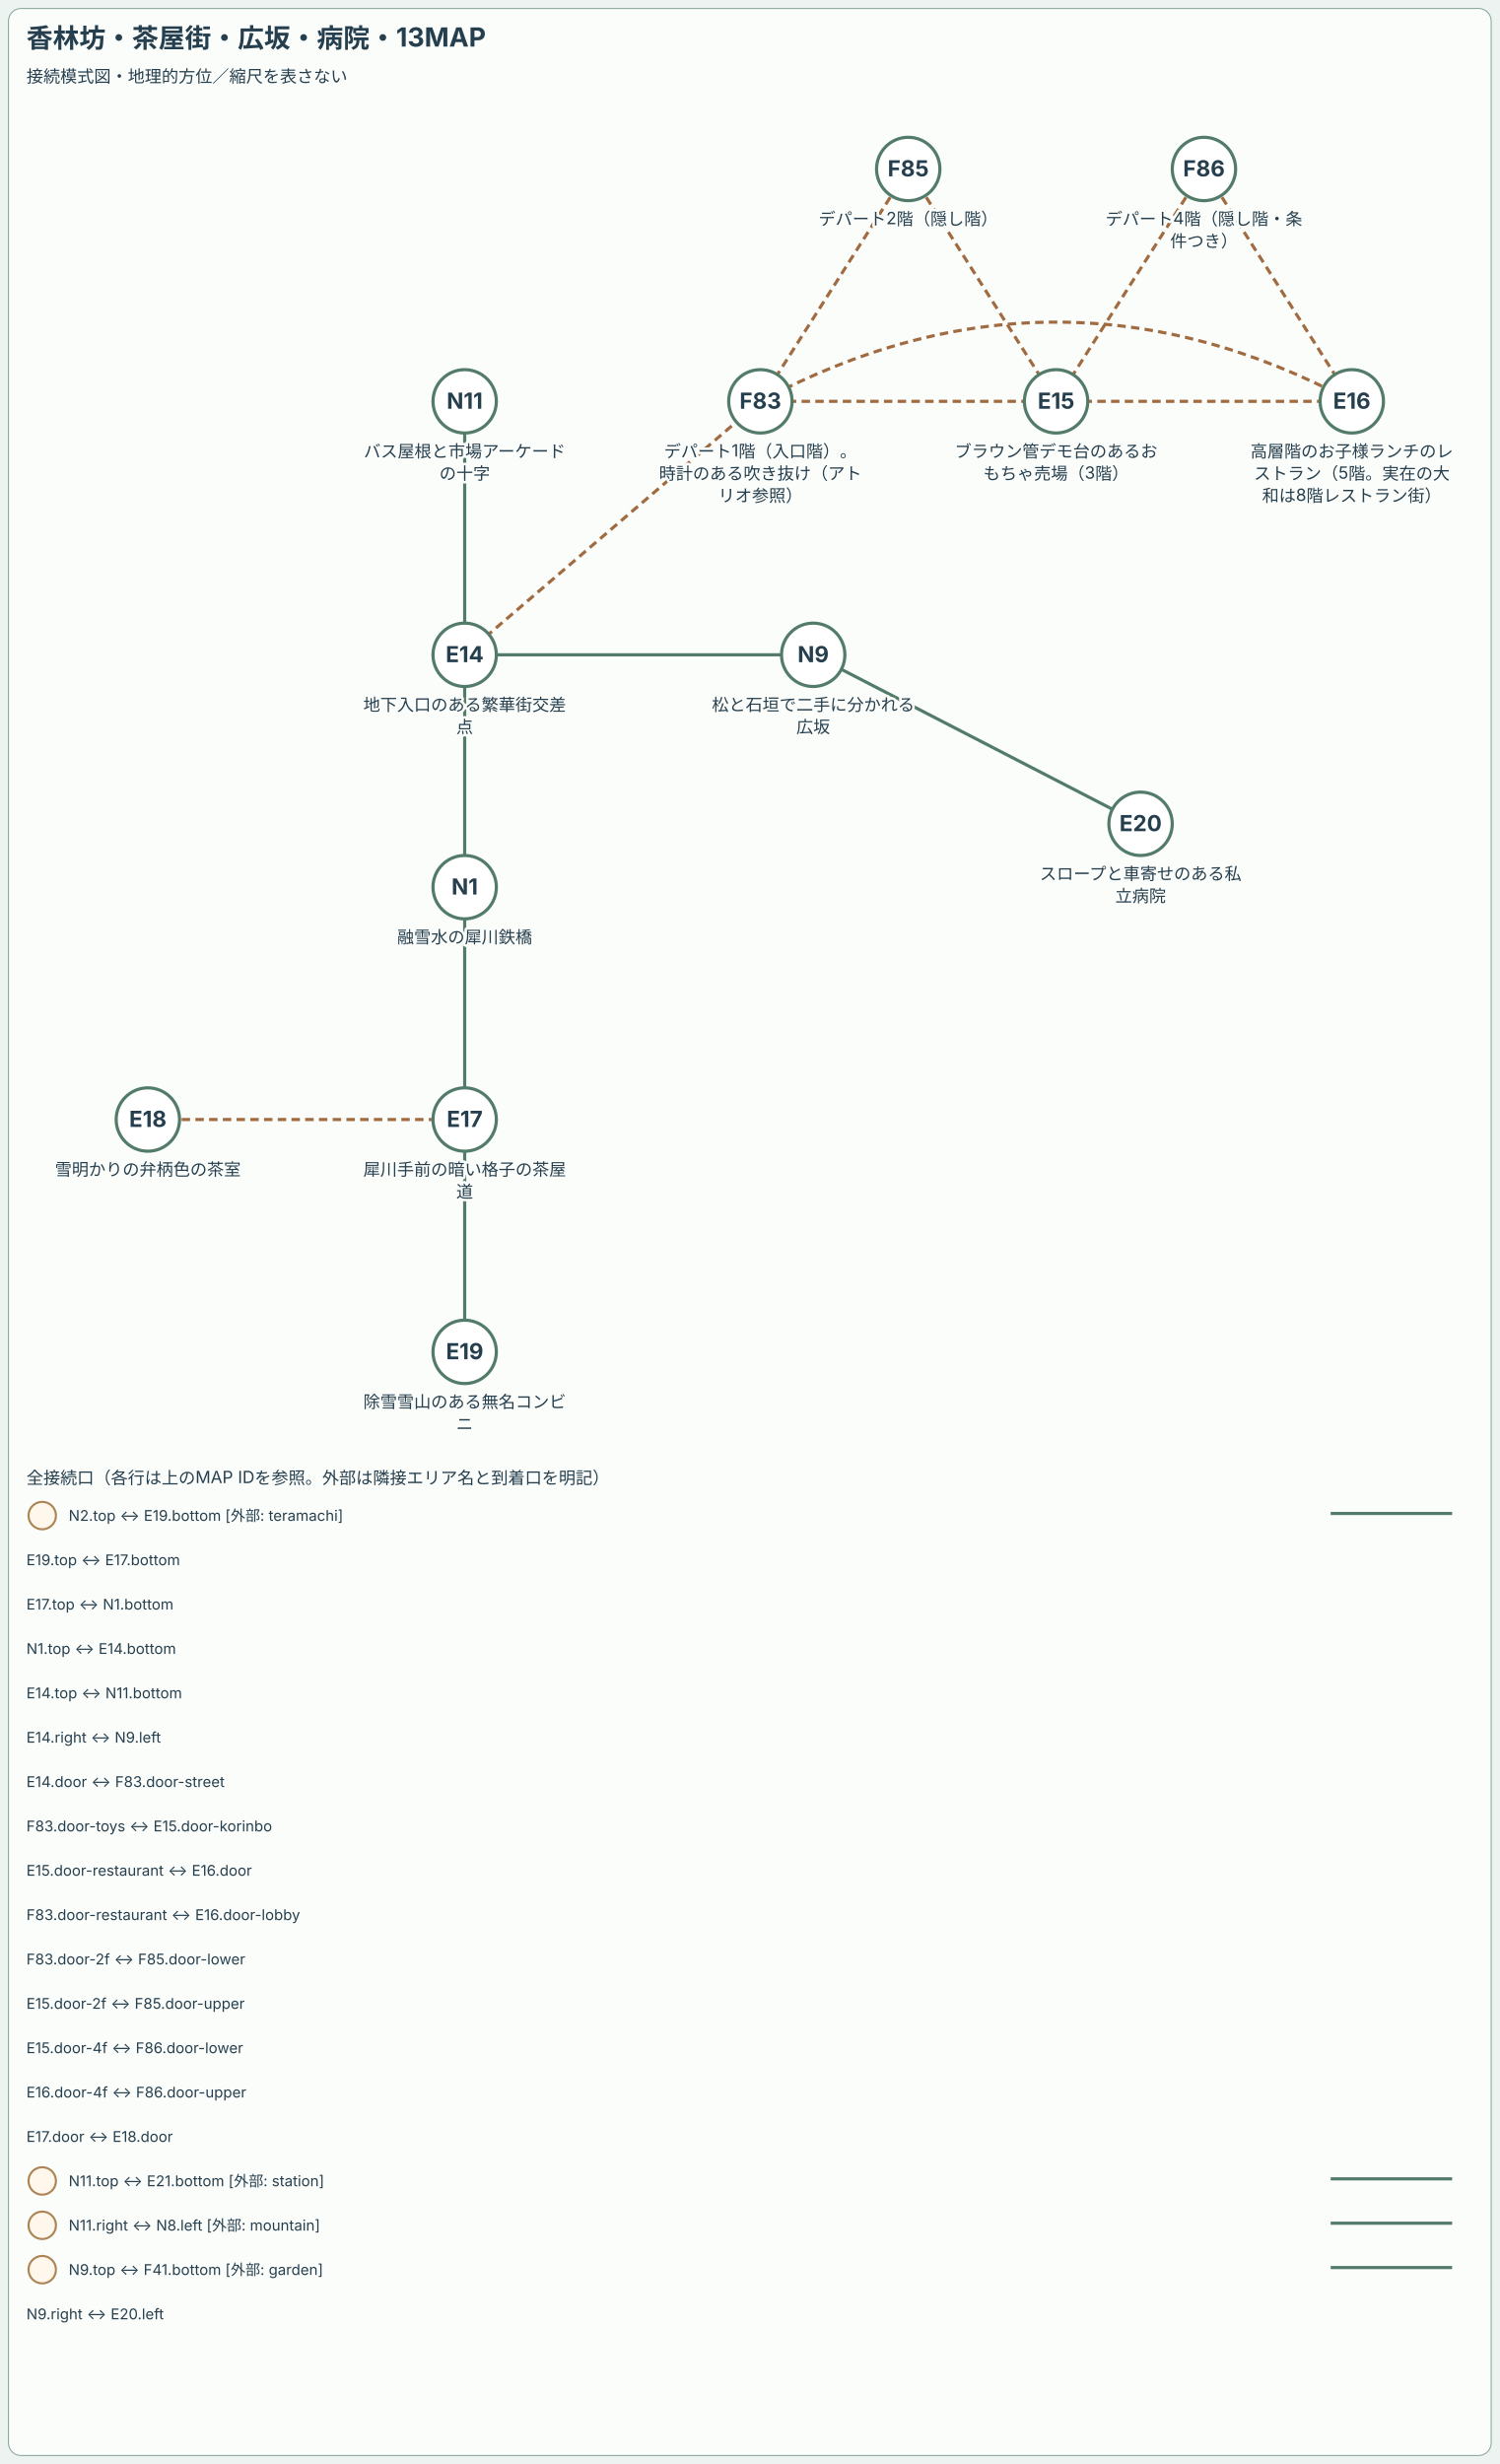
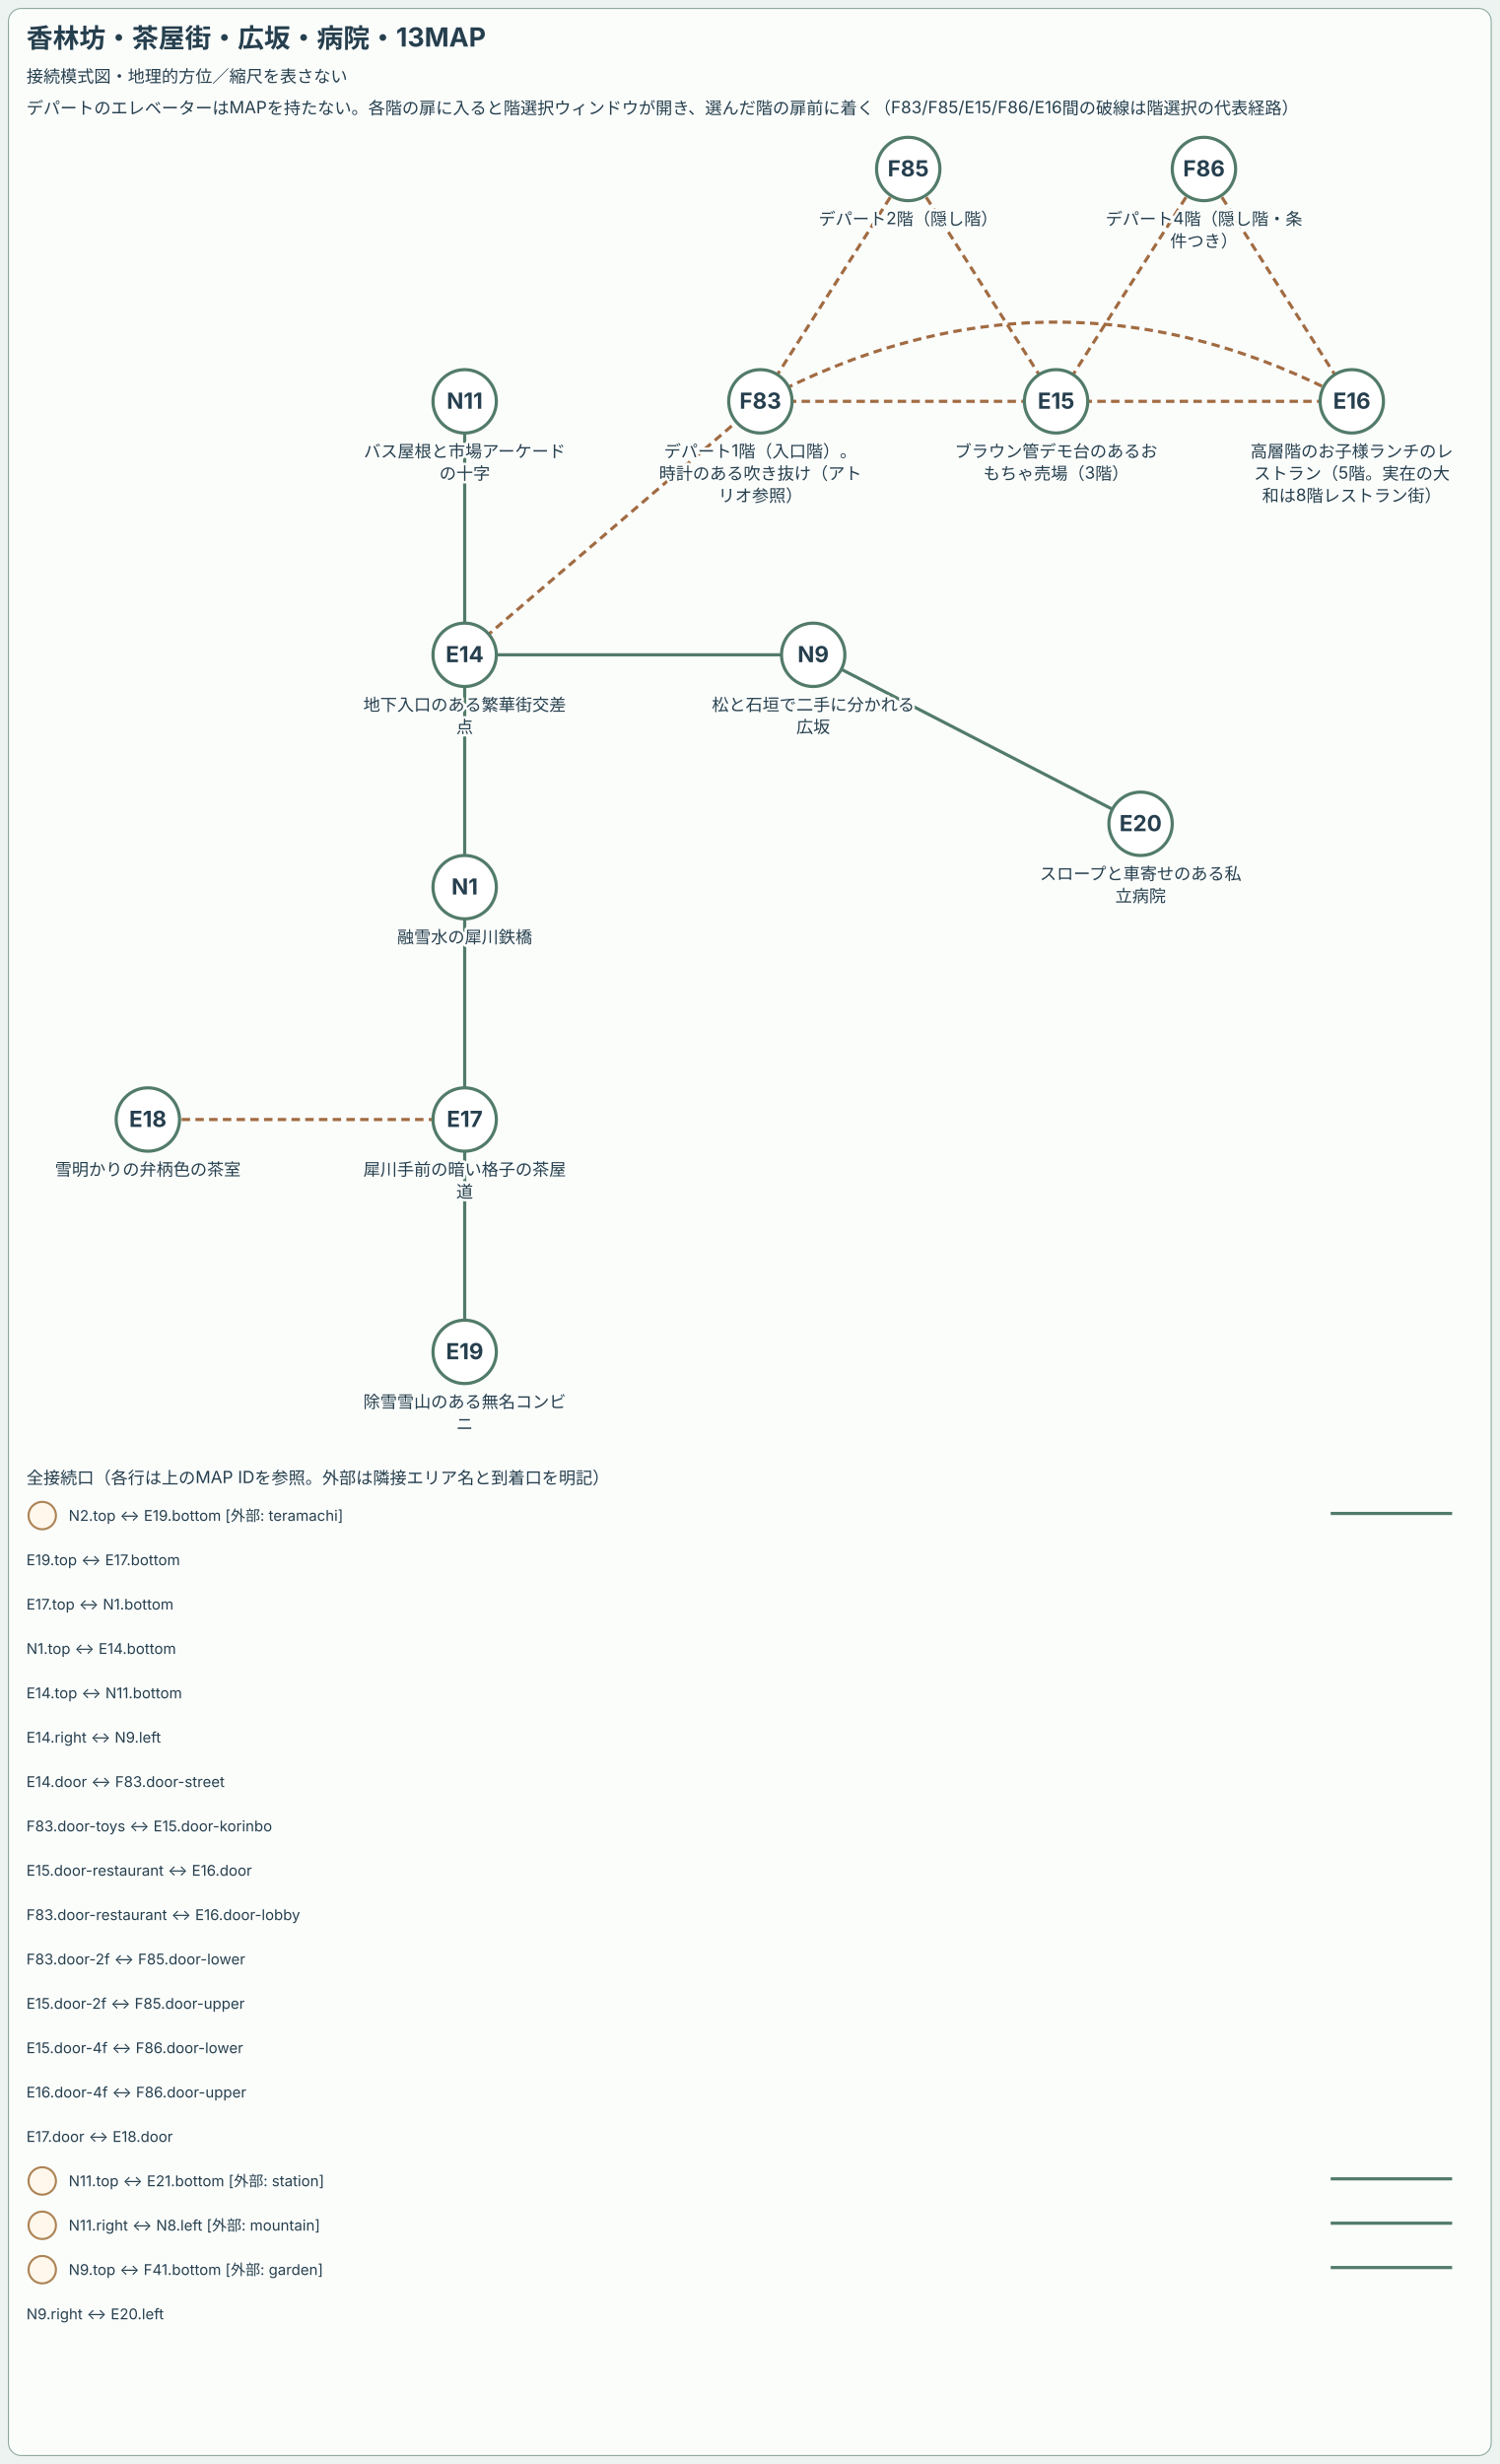
<svg xmlns="http://www.w3.org/2000/svg" width="1420" height="2333" viewBox="0 0 1420 2333" role="img">
  <defs>
    <marker id="directed-arrow" markerWidth="9" markerHeight="9" refX="8" refY="4" orient="auto">
      <path d="M0 0 L8 4 L0 8 Z" fill="#8b4c83" />
    </marker>
  </defs>
  <style>text{font-family:-apple-system,BlinkMacSystemFont,"Hiragino Sans",sans-serif;fill:#263f4e}.node{fill:#fff;stroke:#527b69;stroke-width:3}.ref{fill:#fff7eb;stroke:#ad8456;stroke-width:2}.edge{fill:none;stroke:#527b69;stroke-width:3}.door{fill:none;stroke:#a16b42;stroke-width:3;stroke-dasharray:8 5}.event{fill:none;stroke:#ac4871;stroke-width:4;stroke-dasharray:6 5}.oneway{fill:none;stroke:#5262a8;stroke-width:4}.id{font-size:21px;font-weight:bold;text-anchor:middle}.label{font-size:16px;text-anchor:middle;paint-order:stroke;stroke:#fbfdfb;stroke-width:5;stroke-linejoin:round}.note{font-size:16px}.small{font-size:14px}.heading{font-size:25px;font-weight:bold}</style>
  <rect width="1420" height="2333" fill="#edf3f1" />
  <g data-area="city">
    <rect x="8" y="8" width="1404" height="2317" rx="12" fill="#fbfdfb" stroke="#8aa79a" />
    <text x="25" y="45" class="heading">香林坊・茶屋街・広坂・病院・13MAP</text>
    <text x="25" y="78" class="note">接続模式図・地理的方位／縮尺を表さない</text>
+     <text x="25" y="108" class="note">デパートのエレベーターはMAPを持たない。各階の扉に入ると階選択ウィンドウが開き、選んだ階の扉前に着く（F83/F85/E15/F86/E16間の破線は階選択の代表経路）</text>
    <path class="edge" data-edge-id="E19.top&gt;E17.bottom:edge" data-kind="edge" data-from="E19" data-to="E17" data-from-port="top" data-to-port="bottom" d="M440 1280 L440 1060" />
    <path class="edge" data-edge-id="E17.top&gt;N1.bottom:edge" data-kind="edge" data-from="E17" data-to="N1" data-from-port="top" data-to-port="bottom" d="M440 1060 L440 840" />
    <path class="edge" data-edge-id="N1.top&gt;E14.bottom:edge" data-kind="edge" data-from="N1" data-to="E14" data-from-port="top" data-to-port="bottom" d="M440 840 L440 620" />
    <path class="edge" data-edge-id="E14.top&gt;N11.bottom:edge" data-kind="edge" data-from="E14" data-to="N11" data-from-port="top" data-to-port="bottom" d="M440 620 L440 380" />
    <path class="edge" data-edge-id="E14.right&gt;N9.left:edge" data-kind="edge" data-from="E14" data-to="N9" data-from-port="right" data-to-port="left" d="M440 620 L770 620" />
    <path class="door" data-edge-id="E14.door&gt;F83.door-street:door" data-kind="door" data-from="E14" data-to="F83" data-from-port="door" data-to-port="door-street" d="M440 620 L720 380" />
    <path class="door" data-edge-id="F83.door-toys&gt;E15.door-korinbo:door" data-kind="door" data-from="F83" data-to="E15" data-from-port="door-toys" data-to-port="door-korinbo" d="M720 380 L1000 380" />
    <path class="door" data-edge-id="E15.door-restaurant&gt;E16.door:door" data-kind="door" data-from="E15" data-to="E16" data-from-port="door-restaurant" data-to-port="door" d="M1000 380 L1280 380" />
    <path class="door" data-edge-id="F83.door-restaurant&gt;E16.door-lobby:door" data-kind="door" data-from="F83" data-to="E16" data-from-port="door-restaurant" data-to-port="door-lobby" d="M720 380 Q1000 230 1280 380" />
    <path class="door" data-edge-id="F83.door-2f&gt;F85.door-lower:door" data-kind="door" data-from="F83" data-to="F85" data-from-port="door-2f" data-to-port="door-lower" d="M720 380 L860 160" />
    <path class="door" data-edge-id="E15.door-2f&gt;F85.door-upper:door" data-kind="door" data-from="E15" data-to="F85" data-from-port="door-2f" data-to-port="door-upper" d="M1000 380 L860 160" />
    <path class="door" data-edge-id="E15.door-4f&gt;F86.door-lower:door" data-kind="door" data-from="E15" data-to="F86" data-from-port="door-4f" data-to-port="door-lower" d="M1000 380 L1140 160" />
    <path class="door" data-edge-id="E16.door-4f&gt;F86.door-upper:door" data-kind="door" data-from="E16" data-to="F86" data-from-port="door-4f" data-to-port="door-upper" d="M1280 380 L1140 160" />
    <path class="door" data-edge-id="E17.door&gt;E18.door:door" data-kind="door" data-from="E17" data-to="E18" data-from-port="door" data-to-port="door" d="M440 1060 L140 1060" />
    <path class="edge" data-edge-id="N9.right&gt;E20.left:edge" data-kind="edge" data-from="N9" data-to="E20" data-from-port="right" data-to-port="left" d="M770 620 L1080 780" />
    <circle class="node" data-map="E14" cx="440" cy="620" r="30" />
    <text class="id" x="440" y="627">E14</text>
    <text x="440" y="673" class="label">地下入口のある繁華街交差</text>
    <text x="440" y="694" class="label">点</text>
    <circle class="node" data-map="F83" cx="720" cy="380" r="30" />
    <text class="id" x="720" y="387">F83</text>
    <text x="720" y="433" class="label">デパート1階（入口階）。</text>
    <text x="720" y="454" class="label">時計のある吹き抜け（アト</text>
    <text x="720" y="475" class="label">リオ参照）</text>
    <circle class="node" data-map="E15" cx="1000" cy="380" r="30" />
    <text class="id" x="1000" y="387">E15</text>
    <text x="1000" y="433" class="label">ブラウン管デモ台のあるお</text>
    <text x="1000" y="454" class="label">もちゃ売場（3階）</text>
    <circle class="node" data-map="E16" cx="1280" cy="380" r="30" />
    <text class="id" x="1280" y="387">E16</text>
    <text x="1280" y="433" class="label">高層階のお子様ランチのレ</text>
    <text x="1280" y="454" class="label">ストラン（5階。実在の大</text>
    <text x="1280" y="475" class="label">和は8階レストラン街）</text>
    <circle class="node" data-map="F85" cx="860" cy="160" r="30" />
    <text class="id" x="860" y="167">F85</text>
    <text x="860" y="213" class="label">デパート2階（隠し階）</text>
    <circle class="node" data-map="F86" cx="1140" cy="160" r="30" />
    <text class="id" x="1140" y="167">F86</text>
    <text x="1140" y="213" class="label">デパート4階（隠し階・条</text>
    <text x="1140" y="234" class="label">件つき）</text>
    <circle class="node" data-map="E17" cx="440" cy="1060" r="30" />
    <text class="id" x="440" y="1067">E17</text>
    <text x="440" y="1113" class="label">犀川手前の暗い格子の茶屋</text>
    <text x="440" y="1134" class="label">道</text>
    <circle class="node" data-map="E18" cx="140" cy="1060" r="30" />
    <text class="id" x="140" y="1067">E18</text>
    <text x="140" y="1113" class="label">雪明かりの弁柄色の茶室</text>
    <circle class="node" data-map="E19" cx="440" cy="1280" r="30" />
    <text class="id" x="440" y="1287">E19</text>
    <text x="440" y="1333" class="label">除雪雪山のある無名コンビ</text>
    <text x="440" y="1354" class="label">ニ</text>
    <circle class="node" data-map="E20" cx="1080" cy="780" r="30" />
    <text class="id" x="1080" y="787">E20</text>
    <text x="1080" y="833" class="label">スロープと車寄せのある私</text>
    <text x="1080" y="854" class="label">立病院</text>
    <circle class="node" data-map="N1" cx="440" cy="840" r="30" />
    <text class="id" x="440" y="847">N1</text>
    <text x="440" y="893" class="label">融雪水の犀川鉄橋</text>
    <circle class="node" data-map="N9" cx="770" cy="620" r="30" />
    <text class="id" x="770" y="627">N9</text>
    <text x="770" y="673" class="label">松と石垣で二手に分かれる</text>
    <text x="770" y="694" class="label">広坂</text>
    <circle class="node" data-map="N11" cx="440" cy="380" r="30" />
    <text class="id" x="440" y="387">N11</text>
    <text x="440" y="433" class="label">バス屋根と市場アーケード</text>
    <text x="440" y="454" class="label">の十字</text>
    <text x="25" y="1405" class="note">全接続口（各行は上のMAP IDを参照。外部は隣接エリア名と到着口を明記）</text>
    <circle class="ref" data-reference-map="N2" data-reference="N2" cx="40" cy="1435" r="13" />
    <text x="65" y="1440" class="small">N2.top ↔ E19.bottom  [外部: teramachi]</text>
    <path class="edge" data-edge-id="N2.top&gt;E19.bottom:edge" data-kind="edge" data-from="N2" data-to="E19" data-from-port="top" data-to-port="bottom" d="M1260 1433 L1375 1433" />
    <text x="25" y="1482" class="small">E19.top ↔ E17.bottom</text>
    <text x="25" y="1524" class="small">E17.top ↔ N1.bottom</text>
    <text x="25" y="1566" class="small">N1.top ↔ E14.bottom</text>
    <text x="25" y="1608" class="small">E14.top ↔ N11.bottom</text>
    <text x="25" y="1650" class="small">E14.right ↔ N9.left</text>
    <text x="25" y="1692" class="small">E14.door ↔ F83.door-street</text>
    <text x="25" y="1734" class="small">F83.door-toys ↔ E15.door-korinbo</text>
    <text x="25" y="1776" class="small">E15.door-restaurant ↔ E16.door</text>
    <text x="25" y="1818" class="small">F83.door-restaurant ↔ E16.door-lobby</text>
    <text x="25" y="1860" class="small">F83.door-2f ↔ F85.door-lower</text>
    <text x="25" y="1902" class="small">E15.door-2f ↔ F85.door-upper</text>
    <text x="25" y="1944" class="small">E15.door-4f ↔ F86.door-lower</text>
    <text x="25" y="1986" class="small">E16.door-4f ↔ F86.door-upper</text>
    <text x="25" y="2028" class="small">E17.door ↔ E18.door</text>
    <circle class="ref" data-reference-map="E21" data-reference="E21" cx="40" cy="2065" r="13" />
    <text x="65" y="2070" class="small">N11.top ↔ E21.bottom  [外部: station]</text>
    <path class="edge" data-edge-id="N11.top&gt;E21.bottom:edge" data-kind="edge" data-from="N11" data-to="E21" data-from-port="top" data-to-port="bottom" d="M1260 2063 L1375 2063" />
    <circle class="ref" data-reference-map="N8" data-reference="N8" cx="40" cy="2107" r="13" />
    <text x="65" y="2112" class="small">N11.right ↔ N8.left  [外部: mountain]</text>
    <path class="edge" data-edge-id="N11.right&gt;N8.left:edge" data-kind="edge" data-from="N11" data-to="N8" data-from-port="right" data-to-port="left" d="M1260 2105 L1375 2105" />
    <circle class="ref" data-reference-map="F41" data-reference="F41" cx="40" cy="2149" r="13" />
    <text x="65" y="2154" class="small">N9.top ↔ F41.bottom  [外部: garden]</text>
    <path class="edge" data-edge-id="N9.top&gt;F41.bottom:edge" data-kind="edge" data-from="N9" data-to="F41" data-from-port="top" data-to-port="bottom" d="M1260 2147 L1375 2147" />
    <text x="25" y="2196" class="small">N9.right ↔ E20.left</text>
  </g>
</svg>
